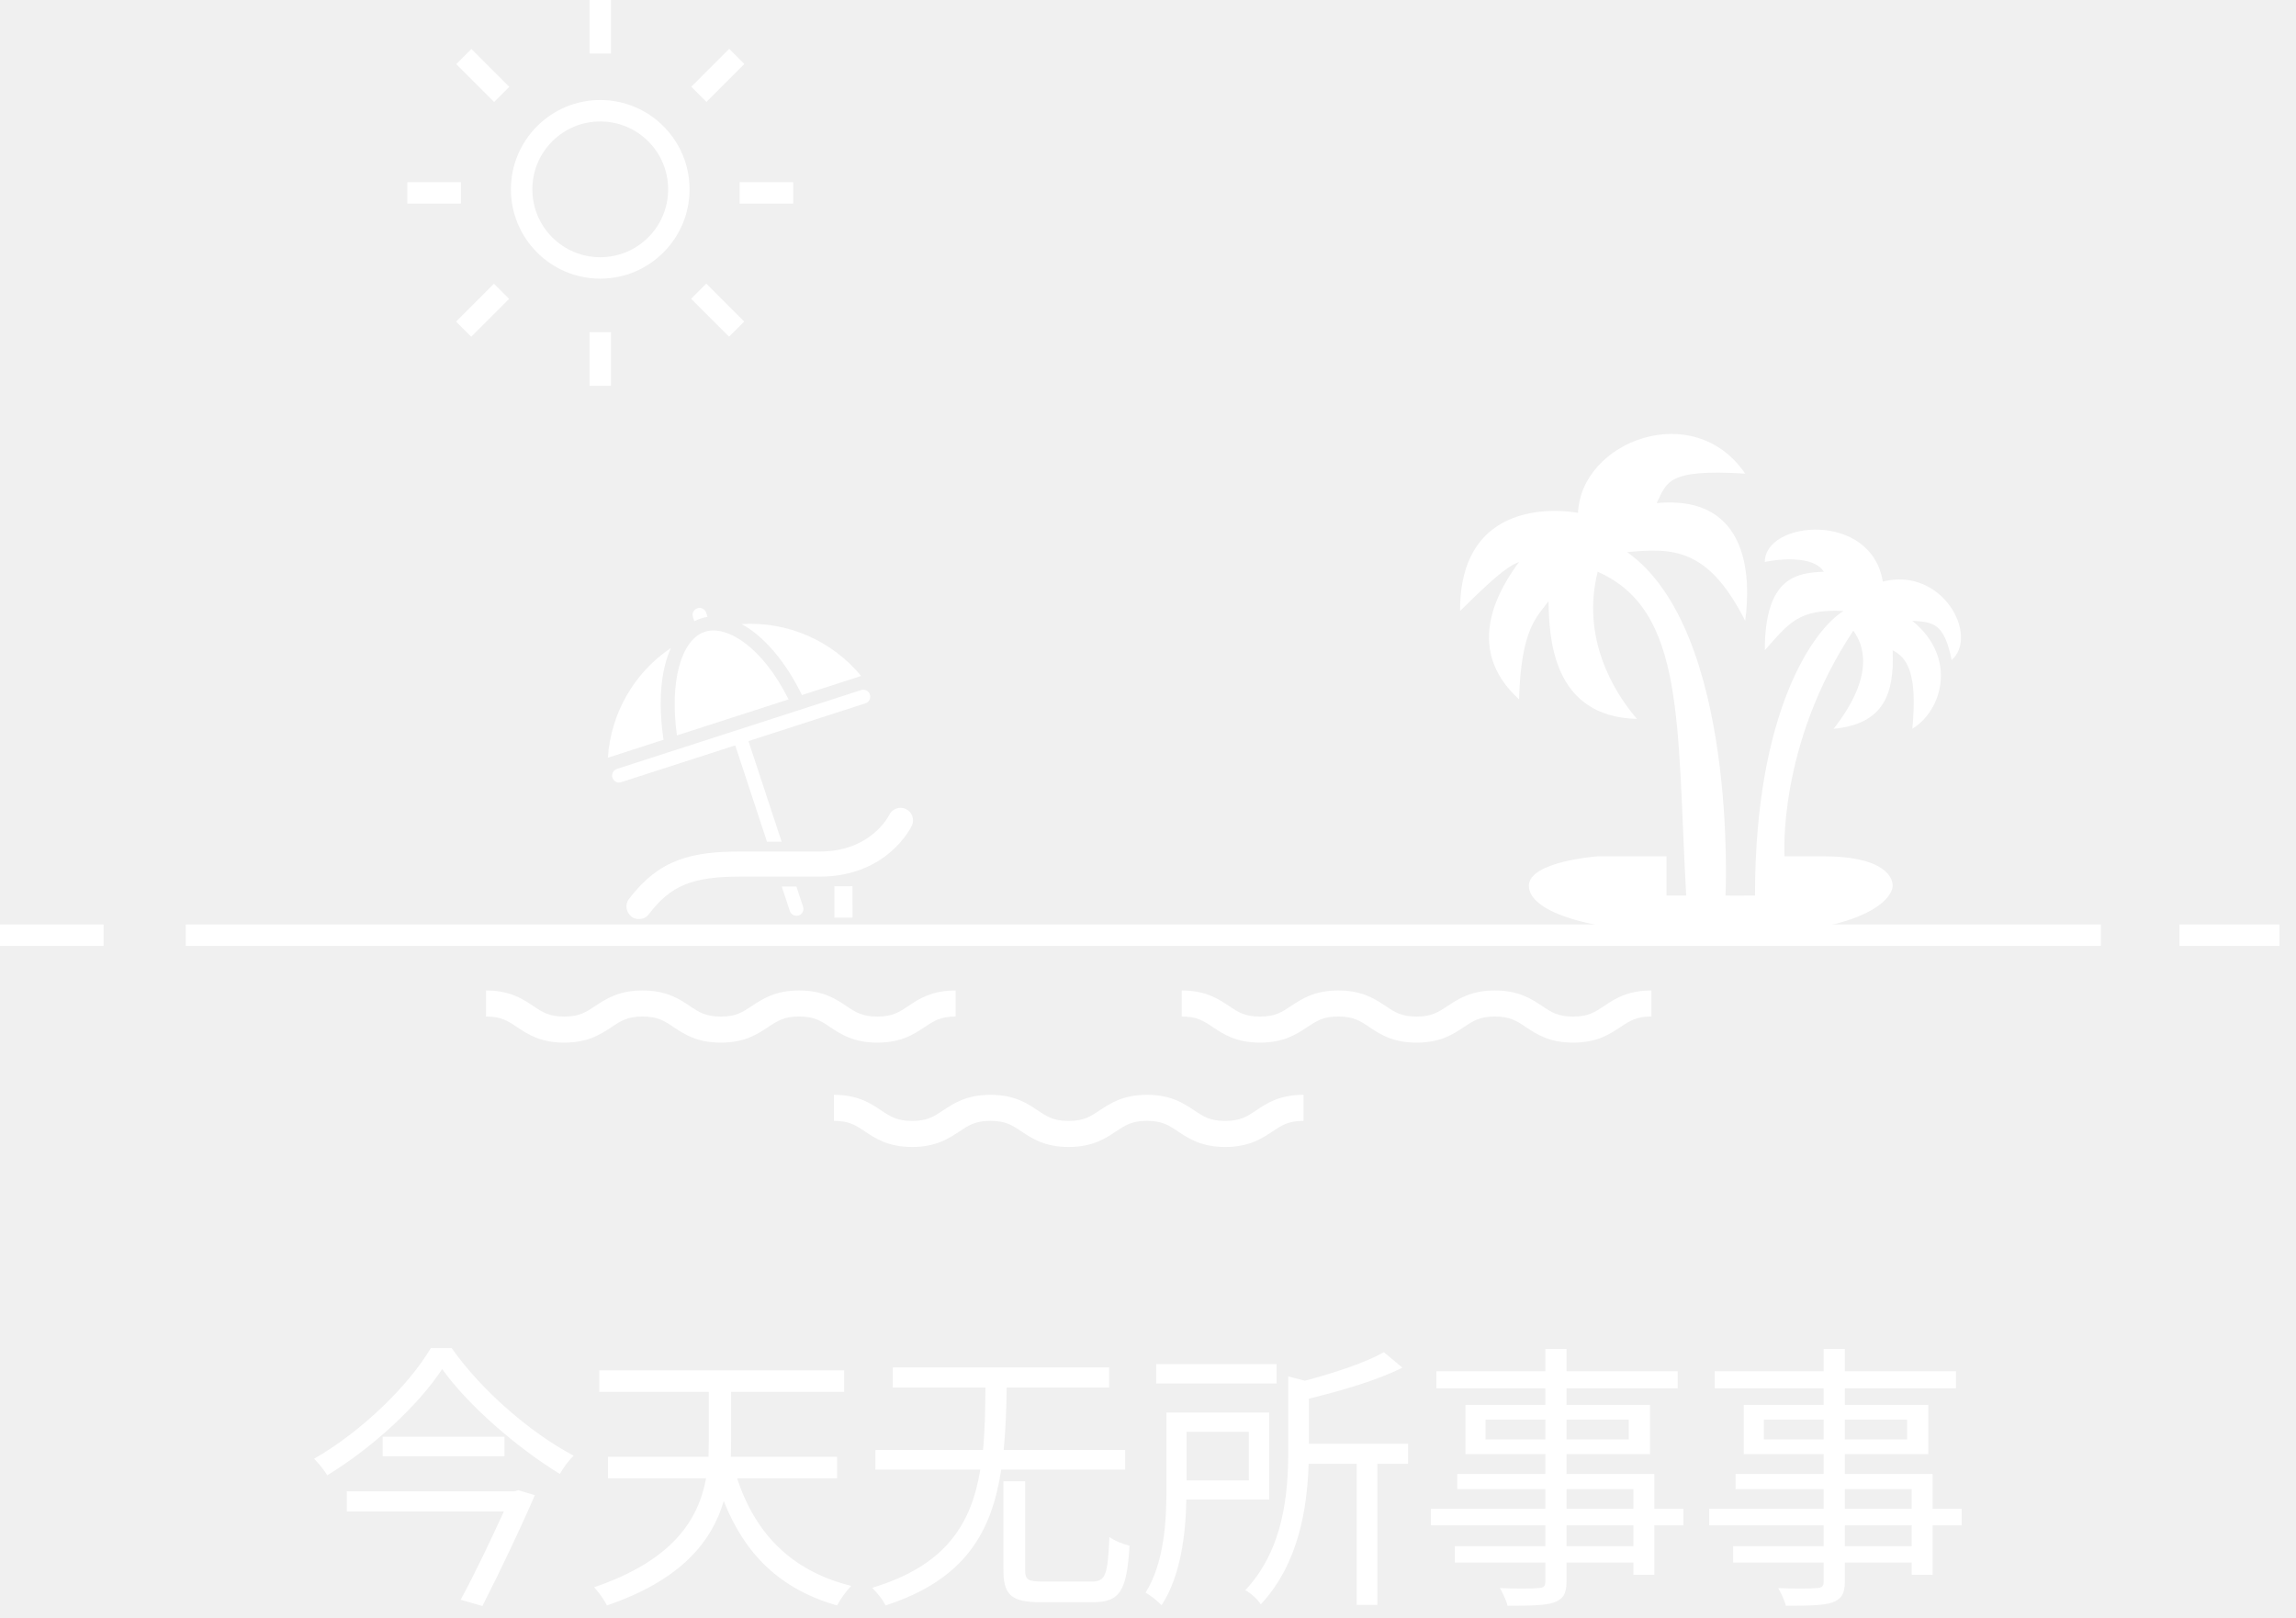
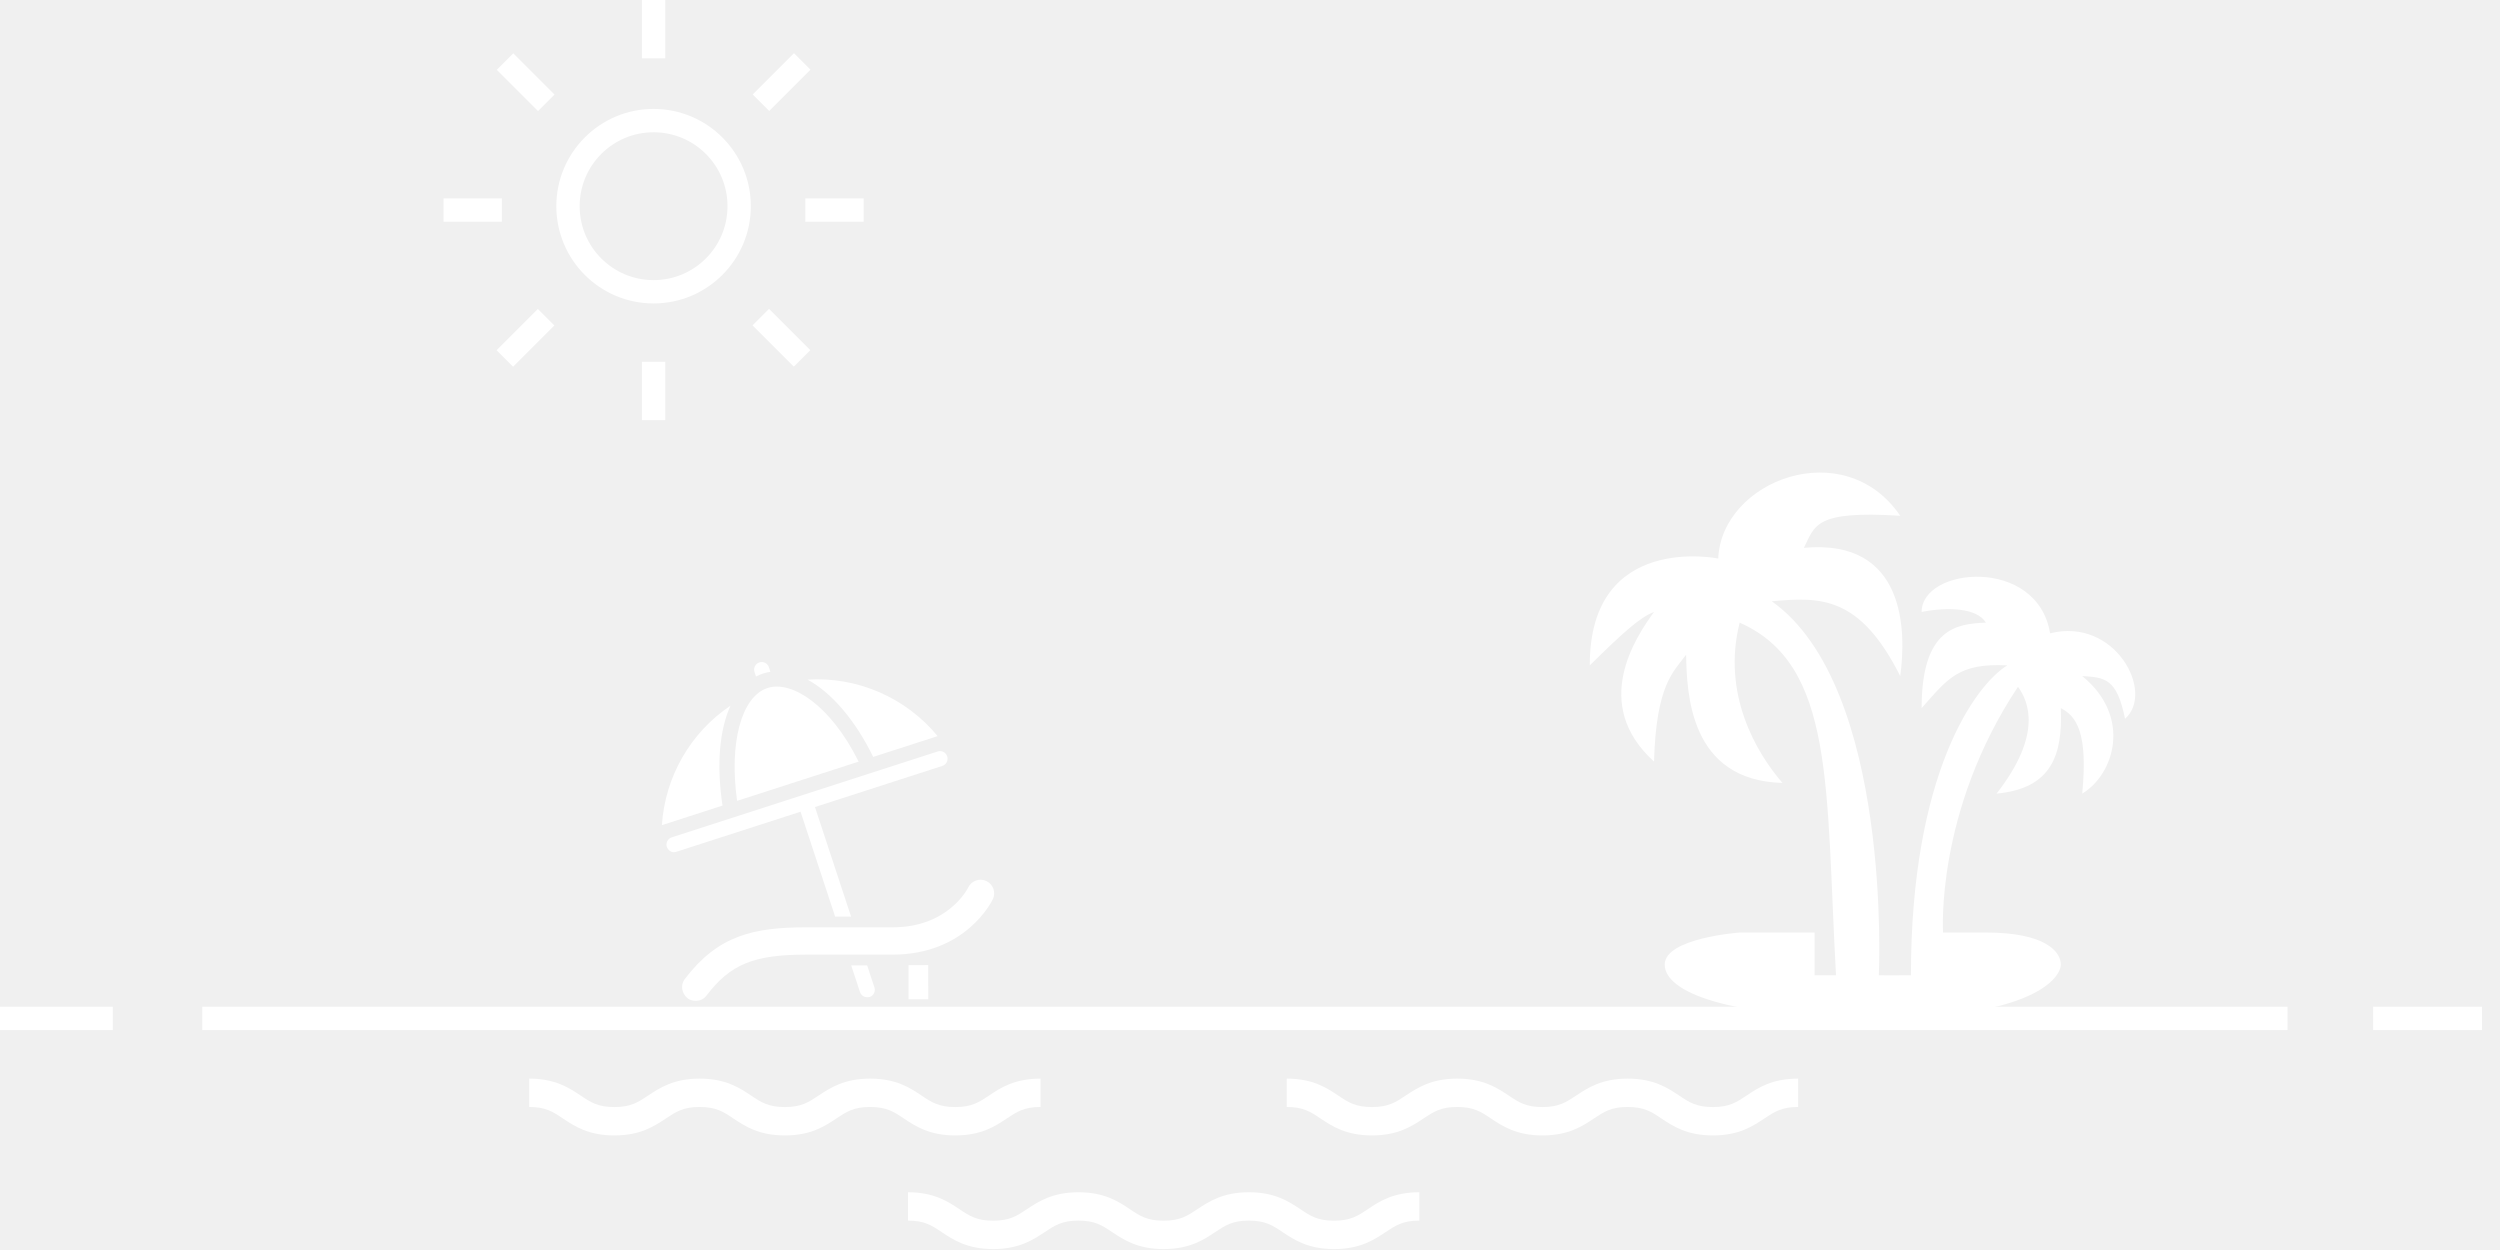
- <svg xmlns="http://www.w3.org/2000/svg" width="132px" height="93px" viewBox="0 0 132 93" version="1.1">
-   <g id="新版定稿（20202-8-22）" stroke="none" stroke-width="1" fill="none" fill-rule="evenodd">
-     <g id="切图" transform="translate(-826, -390)" fill="#FFFFFF">
+ <svg xmlns="http://www.w3.org/2000/svg" width="132px" height="66px" viewBox="0 0 132 66" version="1.1">
+   <g id="新版定稿" stroke="none" stroke-width="1" fill="none" fill-rule="evenodd">
+     <g id="新切图" transform="translate(-826, -390)" fill="#FFFFFF">
      <g id="今天无所事事" transform="translate(755, 390)">
        <g transform="translate(71, 0)">
          <path d="M34.509,6.984 C36.666,6.984 38.412,8.73 38.412,10.887 C38.412,13.044 36.666,14.79 34.509,14.79 C32.352,14.79 30.606,13.044 30.606,10.887 C30.606,8.73 32.352,6.984 34.509,6.984 M34.509,5.751 C31.674,5.751 29.374,8.052 29.374,10.887 C29.374,13.721 31.674,16.022 34.509,16.022 C37.344,16.022 39.644,13.721 39.644,10.887 C39.644,8.052 37.344,5.751 34.509,5.751 Z M33.893,2.91322522e-13 L35.125,2.91322522e-13 L35.125,3.081 L33.893,3.081 L33.893,2.91322522e-13 Z M33.893,19.103 L35.125,19.103 L35.125,22.184 L33.893,22.184 L33.893,19.103 Z M39.743,4.988 L41.922,2.809 L42.793,3.681 L40.615,5.859 L39.743,4.988 Z M26.221,18.492 L28.399,16.314 L29.271,17.185 L27.092,19.364 L26.221,18.492 Z M42.52,10.476 L45.601,10.476 L45.601,11.708 L42.52,11.708 L42.52,10.476 Z M23.417,10.476 L26.498,10.476 L26.498,11.708 L23.417,11.708 L23.417,10.476 Z M39.734,17.18 L40.606,16.308 L42.784,18.487 L41.913,19.358 L39.734,17.18 Z M26.23,3.686 L27.101,2.815 L29.28,4.994 L28.408,5.865 L26.23,3.686 Z" id="形状" fill-rule="nonzero" />
          <path d="M10.681,53.155 L120.781,53.155 L120.781,54.387 L10.681,54.387 L10.681,53.155 Z M-3.55271368e-14,53.155 L5.957,53.155 L5.957,54.387 L-3.55271368e-14,54.387 L-3.55271368e-14,53.155 Z" id="形状" fill-rule="nonzero" />
          <polygon id="路径" fill-rule="nonzero" points="125.3 53.155 131.051 53.155 131.051 54.387 125.3 54.387" />
          <path d="M45.337,40.214 L38.919,42.285 C38.49,39.237 39.138,36.774 40.534,36.324 C41.768,35.926 43.818,37.167 45.337,40.214 L45.337,40.214 Z M47.969,50.959 L47.972,52.762 L49.012,52.76 L49.009,50.957 L47.969,50.959 L47.969,50.959 Z M37.303,52.565 C38.566,50.91 39.796,50.404 42.576,50.404 L47.129,50.404 C50.993,50.404 52.367,47.594 52.424,47.475 C52.593,47.117 52.441,46.692 52.084,46.52 C51.728,46.348 51.299,46.499 51.124,46.854 C51.082,46.94 50.054,48.963 47.129,48.963 L42.576,48.963 C39.761,48.963 37.904,49.398 36.157,51.692 C35.916,52.008 35.991,52.443 36.294,52.701 C36.494,52.872 37.001,52.961 37.303,52.565 Z M38.149,42.534 L34.948,43.567 C35.112,41.033 36.444,38.686 38.571,37.259 C37.99,38.531 37.824,40.384 38.149,42.534 Z M39.917,35.72 C40.036,35.658 40.159,35.604 40.288,35.562 C40.416,35.521 40.546,35.492 40.677,35.472 L40.598,35.231 C40.529,35.02 40.302,34.906 40.093,34.976 C39.882,35.045 39.769,35.271 39.838,35.481 L39.917,35.72 L39.917,35.72 Z M46.105,39.965 L49.507,38.867 C47.843,36.845 45.284,35.715 42.635,35.884 C43.896,36.564 45.145,38.001 46.105,39.965 Z M35.688,44.982 L42.269,42.857 L44.095,48.398 L44.937,48.398 L43.03,42.611 L49.755,40.44 C49.965,40.372 50.08,40.146 50.012,39.936 C49.945,39.726 49.72,39.61 49.509,39.678 L35.467,44.213 C35.257,44.281 35.141,44.506 35.209,44.716 C35.209,44.716 35.331,45.071 35.688,44.982 Z M45.915,52.642 C46.126,52.577 46.239,52.347 46.17,52.137 L45.786,50.974 L44.944,50.974 L45.41,52.388 C45.533,52.716 45.876,52.654 45.915,52.642 L45.915,52.642 Z" id="形状" fill-rule="nonzero" />
          <path d="M52.234,57.837 C51.701,58.193 51.315,58.453 50.441,58.453 C49.566,58.453 49.18,58.198 48.647,57.837 C48.053,57.444 47.319,56.951 45.941,56.951 C44.568,56.951 43.828,57.444 43.234,57.837 C42.701,58.193 42.315,58.453 41.441,58.453 C40.566,58.453 40.18,58.198 39.647,57.837 C39.053,57.444 38.319,56.951 36.941,56.951 C35.568,56.951 34.828,57.444 34.234,57.837 C33.701,58.193 33.315,58.453 32.441,58.453 C31.566,58.453 31.18,58.198 30.647,57.837 C30.053,57.444 29.319,56.951 27.941,56.951 L27.941,58.448 C28.815,58.448 29.201,58.703 29.734,59.064 C30.328,59.457 31.062,59.951 32.441,59.951 C33.813,59.951 34.553,59.457 35.147,59.064 C35.68,58.708 36.066,58.448 36.941,58.448 C37.815,58.448 38.201,58.703 38.734,59.064 C39.328,59.457 40.062,59.951 41.441,59.951 C42.819,59.951 43.553,59.457 44.147,59.064 C44.68,58.708 45.066,58.448 45.941,58.448 C46.815,58.448 47.201,58.703 47.734,59.064 C48.328,59.457 49.062,59.951 50.441,59.951 C51.819,59.951 52.553,59.457 53.147,59.064 C53.68,58.708 54.066,58.448 54.941,58.448 L54.941,56.951 C53.562,56.951 52.822,57.439 52.234,57.837 Z" id="路径" />
          <path d="M92.234,57.837 C91.701,58.193 91.315,58.453 90.441,58.453 C89.566,58.453 89.18,58.198 88.647,57.837 C88.053,57.444 87.319,56.951 85.941,56.951 C84.568,56.951 83.828,57.444 83.234,57.837 C82.701,58.193 82.315,58.453 81.441,58.453 C80.566,58.453 80.18,58.198 79.647,57.837 C79.053,57.444 78.319,56.951 76.941,56.951 C75.568,56.951 74.828,57.444 74.234,57.837 C73.701,58.193 73.315,58.453 72.441,58.453 C71.566,58.453 71.18,58.198 70.647,57.837 C70.053,57.444 69.319,56.951 67.941,56.951 L67.941,58.448 C68.815,58.448 69.201,58.703 69.734,59.064 C70.328,59.457 71.062,59.951 72.441,59.951 C73.813,59.951 74.553,59.457 75.147,59.064 C75.68,58.708 76.066,58.448 76.941,58.448 C77.815,58.448 78.201,58.703 78.734,59.064 C79.328,59.457 80.062,59.951 81.441,59.951 C82.819,59.951 83.553,59.457 84.147,59.064 C84.68,58.708 85.066,58.448 85.941,58.448 C86.815,58.448 87.201,58.703 87.734,59.064 C88.328,59.457 89.062,59.951 90.441,59.951 C91.819,59.951 92.553,59.457 93.147,59.064 C93.68,58.708 94.066,58.448 94.941,58.448 L94.941,56.951 C93.562,56.951 92.822,57.439 92.234,57.837 Z" id="路径" />
          <path d="M72.234,63.837 C71.701,64.193 71.315,64.453 70.441,64.453 C69.566,64.453 69.18,64.198 68.647,63.837 C68.053,63.444 67.319,62.951 65.941,62.951 C64.568,62.951 63.828,63.444 63.234,63.837 C62.701,64.193 62.315,64.453 61.441,64.453 C60.566,64.453 60.18,64.198 59.647,63.837 C59.053,63.444 58.319,62.951 56.941,62.951 C55.568,62.951 54.828,63.444 54.234,63.837 C53.701,64.193 53.315,64.453 52.441,64.453 C51.566,64.453 51.18,64.198 50.647,63.837 C50.053,63.444 49.319,62.951 47.941,62.951 L47.941,64.448 C48.815,64.448 49.201,64.703 49.734,65.064 C50.328,65.457 51.062,65.951 52.441,65.951 C53.813,65.951 54.553,65.457 55.147,65.064 C55.68,64.708 56.066,64.448 56.941,64.448 C57.815,64.448 58.201,64.703 58.734,65.064 C59.328,65.457 60.062,65.951 61.441,65.951 C62.819,65.951 63.553,65.457 64.147,65.064 C64.68,64.708 65.066,64.448 65.941,64.448 C66.815,64.448 67.201,64.703 67.734,65.064 C68.328,65.457 69.062,65.951 70.441,65.951 C71.819,65.951 72.553,65.457 73.147,65.064 C73.68,64.708 74.066,64.448 74.941,64.448 L74.941,62.951 C73.562,62.951 72.822,63.439 72.234,63.837 Z" id="路径" />
          <path d="M94.115,41.339 C92.718,39.729 90.907,36.626 91.854,32.876 C96.896,35.096 96.394,41.588 96.941,51.494 L95.81,51.494 L95.81,49.238 L91.854,49.238 C91.854,49.238 87.897,49.524 87.897,50.93 C87.897,52.337 91.027,53.751 99.202,53.751 C107.376,53.751 108.811,51.609 108.811,50.93 C108.811,50.249 107.998,49.237 104.854,49.237 L102.593,49.237 C102.593,49.237 102.174,42.852 106.55,36.261 C107.103,37.029 107.865,38.769 105.419,41.903 C108.333,41.629 108.914,39.862 108.811,37.389 C109.63,37.812 110.254,38.667 109.941,41.903 C111.643,40.879 112.574,37.839 109.941,35.696 C111.13,35.768 111.771,35.811 112.202,37.953 C113.794,36.551 111.675,32.576 108.245,33.439 C107.574,29.368 101.462,29.932 101.462,32.311 C102.829,32.041 104.388,32.092 104.854,32.875 C103.316,32.936 101.462,33.16 101.462,37.389 C102.85,35.823 103.407,35.001 105.985,35.132 C104.319,36.148 100.897,40.797 100.897,51.493 C99.965,51.508 99.202,51.493 99.202,51.493 C99.202,51.493 99.931,36.278 93.55,31.747 C96.147,31.509 98.203,31.467 100.332,35.696 C100.652,33.383 100.66,28.421 95.245,28.926 C95.839,27.762 95.78,26.944 100.332,27.233 C97.376,22.889 90.894,25.367 90.723,29.49 C90.723,29.49 83.918,28.092 83.941,35.132 C85.746,33.352 86.593,32.597 87.332,32.311 C86.369,33.641 83.979,37.171 87.332,40.21 C87.448,36.127 88.367,35.47 89.027,34.569 C89.066,36.608 89.204,41.208 94.115,41.339 Z" id="路径" fill-rule="nonzero" />
        </g>
-         <text font-family="PingFangSC-Regular, PingFang SC" font-size="16" font-weight="normal">
-           <tspan x="88.5" y="91">今天无所事事</tspan>
-         </text>
      </g>
    </g>
  </g>
</svg>
